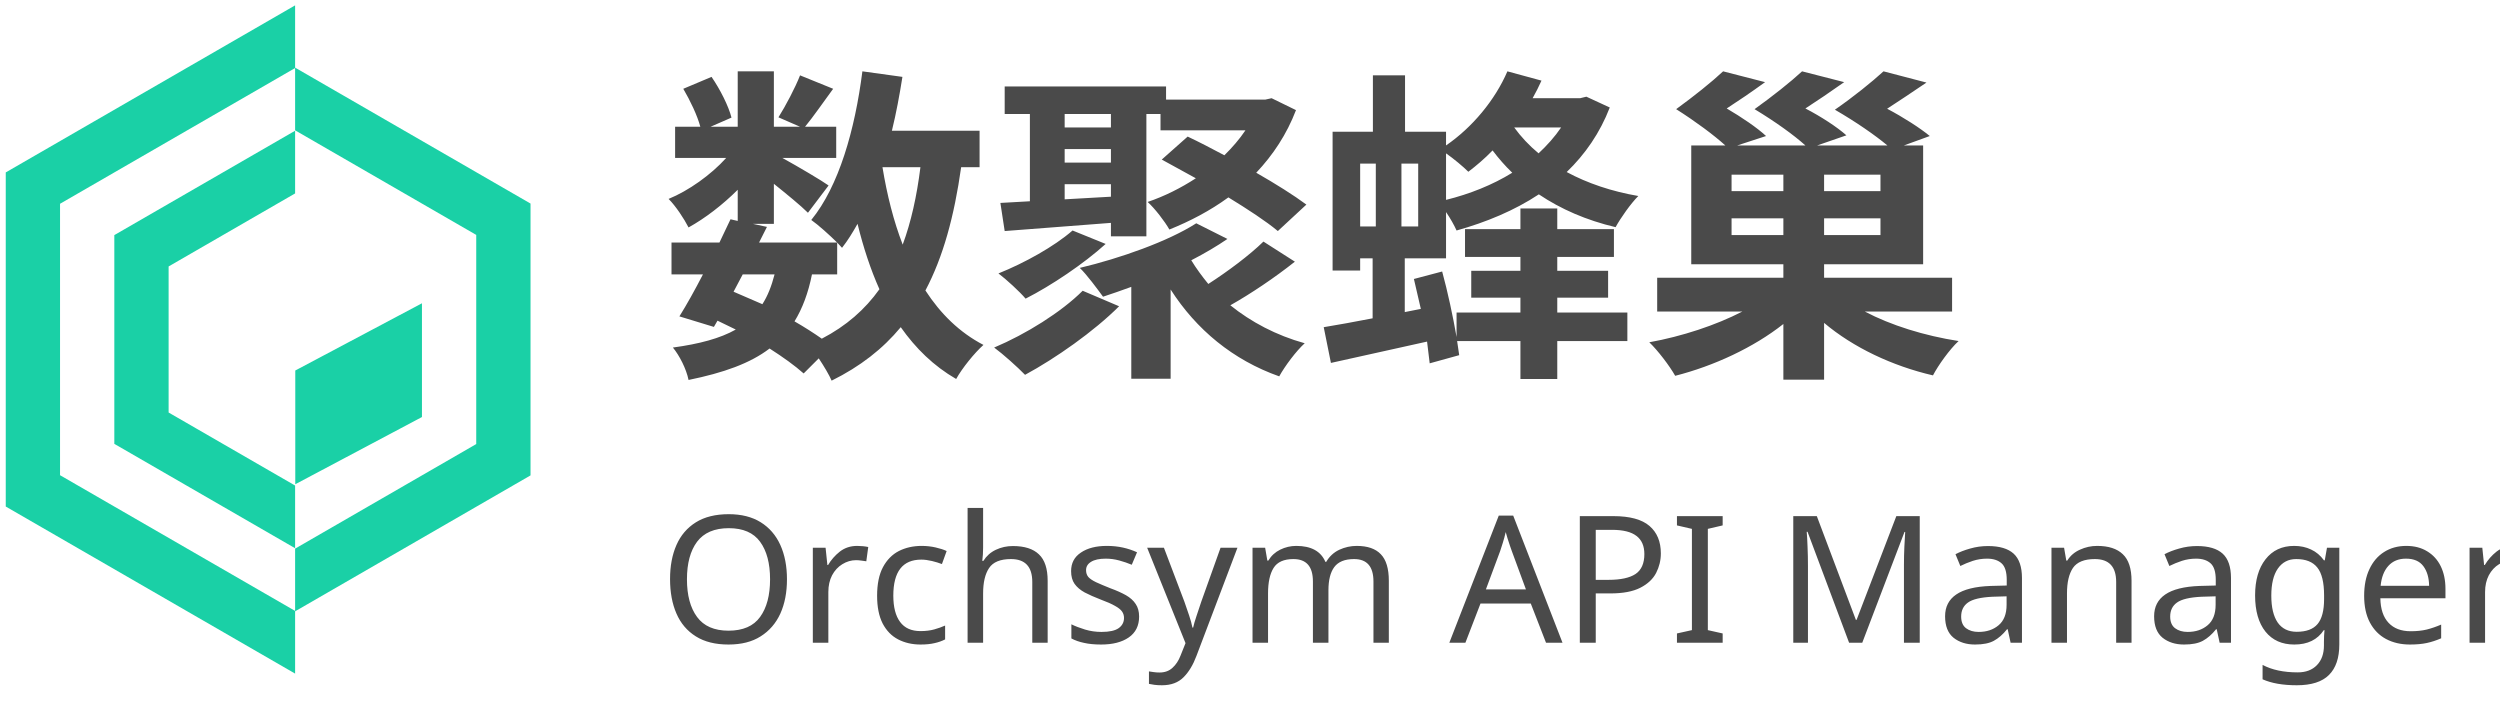
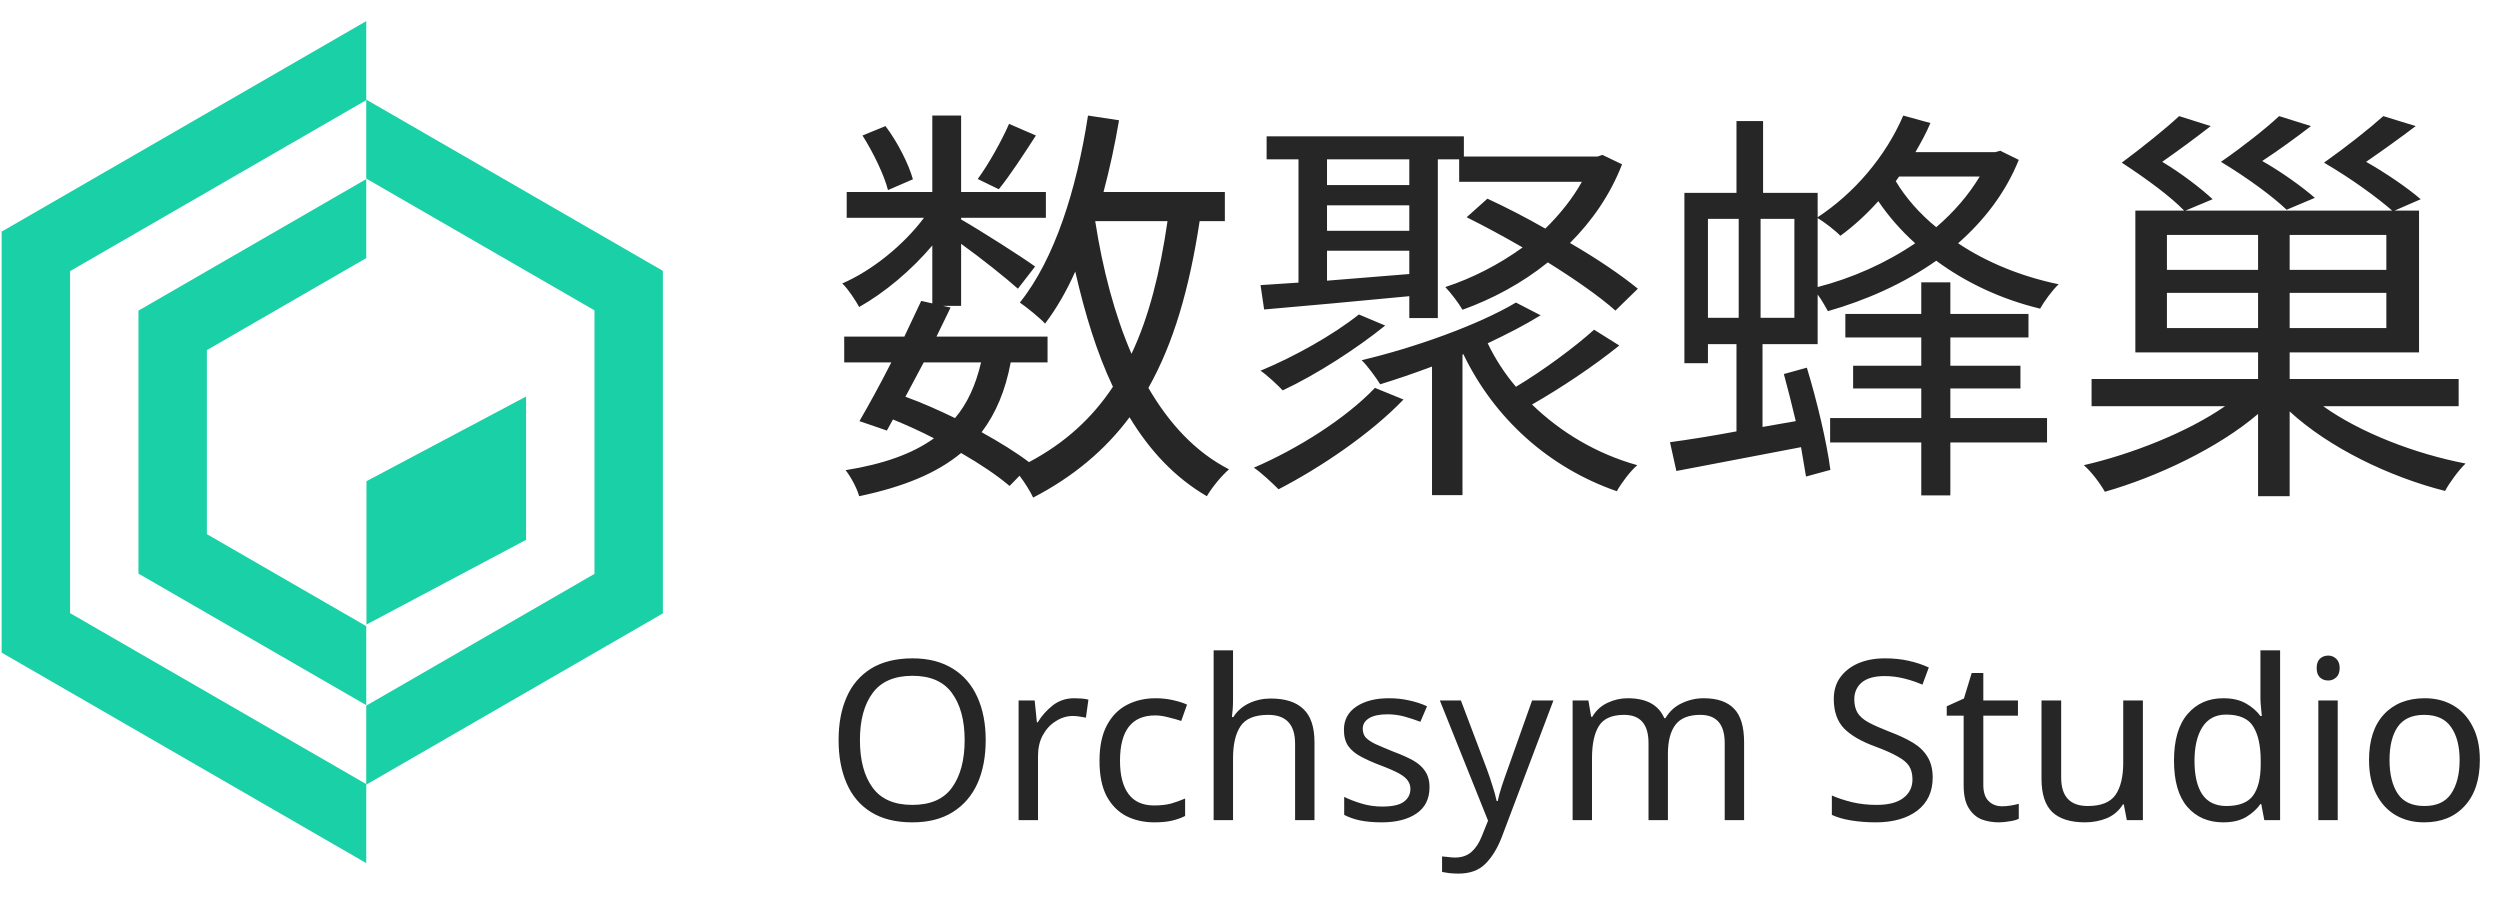
- <svg xmlns="http://www.w3.org/2000/svg" width="282px" height="79px" viewBox="0 0 282 79" version="1.1">
-   <defs />
-   <g id="Page-1" stroke="none" stroke-width="1" fill="none" fill-rule="evenodd">
-     <g id="登录-copy-2" transform="translate(-808, -201)">
-       <g id="Group-3" transform="translate(808.5, 201)">
-         <text id="Orchsym-API-Manager" font-family="PingFang-SC-Medium, PingFang SC" font-size="20" font-weight="400" line-spacing="30" fill="#4A4A4A">
-           <tspan x="73.863" y="72.5">Orchsym API Manager</tspan>
+ <svg xmlns="http://www.w3.org/2000/svg" width="141px" height="51px" viewBox="0 0 141 51" version="1.1">
+   <g id="页面1" stroke="none" stroke-width="1" fill="none" fill-rule="evenodd">
+     <g id="logo">
+       <g id="orchsym-logo-title-en" transform="translate(46, 32.81042)" fill="#000000" fill-opacity="0.85" font-family="PingFangSC-Regular, PingFang SC" font-size="12.6" font-weight="normal">
+         <text id="Orchsym-Studio">
+           <tspan x="0.533" y="13.445">Orchsym Studio</tspan>
        </text>
-         <g id="Group-2" transform="translate(0.148434, 0.320717)" fill="#1AD0A6" fill-rule="nonzero">
-           <path d="M53.071,26.177 L56.133,27.944 L53.071,22.641 L53.071,26.177 Z M53.071,26.177 L32.64,14.38 L32.64,7.309 L59.195,22.641 L59.195,53.304 L32.64,68.636 L32.64,61.565 L53.071,49.769 L53.071,26.177 Z M53.071,49.769 L56.133,48.001 L53.071,53.304 L53.071,49.769 Z M56.133,48.001 L53.071,53.304 L53.071,49.769 L56.133,48.001 Z M53.071,49.769 L53.071,26.177 L32.64,14.38 L32.64,7.309 L59.195,22.641 L59.195,53.304 L32.64,68.636 L32.64,61.565 L53.071,49.769 Z M53.071,26.177 L53.071,22.641 L56.133,27.944 L53.071,26.177 Z M18.371,46.211 L32.64,54.449 L32.64,61.52 L12.247,49.746 L12.247,26.199 L32.64,14.426 L32.64,21.497 L18.371,29.735 L18.371,46.211 Z M6.124,53.282 L32.64,68.591 L32.64,75.662 L-2.27373675e-13,56.817 L-2.27373675e-13,19.128 L32.64,0.284 L32.64,7.355 L6.124,22.664 L6.124,53.282 Z M32.659,41.472 L46.948,33.89 L46.948,46.721 L32.659,54.302 L32.659,41.472 Z" id="Combined-Shape" />
-         </g>
-         <text id="数聚蜂巢" font-family="PingFang-SC-Bold, PingFang SC" font-size="37" font-weight="bold" letter-spacing="-0.2" fill="#4A4A4A">
-           <tspan x="74.137" y="39.5">数聚蜂巢</tspan>
+       </g>
+       <g id="orchsym-logo-icon" transform="translate(0.093513, 1.012468)" fill="#1AD0A6" fill-rule="nonzero">
+         <path d="M20.575,26.127 L29.577,21.351 L29.577,29.434 L20.575,34.211 L20.575,26.127 Z M11.574,29.113 L20.563,34.303 L20.563,38.758 L7.716,31.34 L7.716,16.506 L20.563,9.088 L20.563,13.543 L11.574,18.733 L11.574,29.113 Z M3.858,33.568 L20.563,43.212 L20.563,47.667 L-4.26325641e-14,35.795 L-4.26325641e-14,12.051 L20.563,0.179 L20.563,4.634 L3.858,14.278 L3.858,33.568 Z" id="Combined-Shape" />
+         <polygon id="Combined-Shape" points="33.435 16.491 20.563 9.06 20.563 4.605 37.293 14.264 37.293 33.582 20.563 43.241 20.563 38.786 33.435 31.354" />
+       </g>
+       <g id="orchsym-logo-title-zh" transform="translate(46, 0.810416)" fill="#000000" fill-opacity="0.85" font-family="PingFangSC-Semibold, PingFang SC" font-size="23.31" font-weight="500">
+         <text id="数聚蜂巢">
+           <tspan x="0.707" y="25.315">数聚蜂巢</tspan>
        </text>
      </g>
    </g>
  </g>
</svg>
